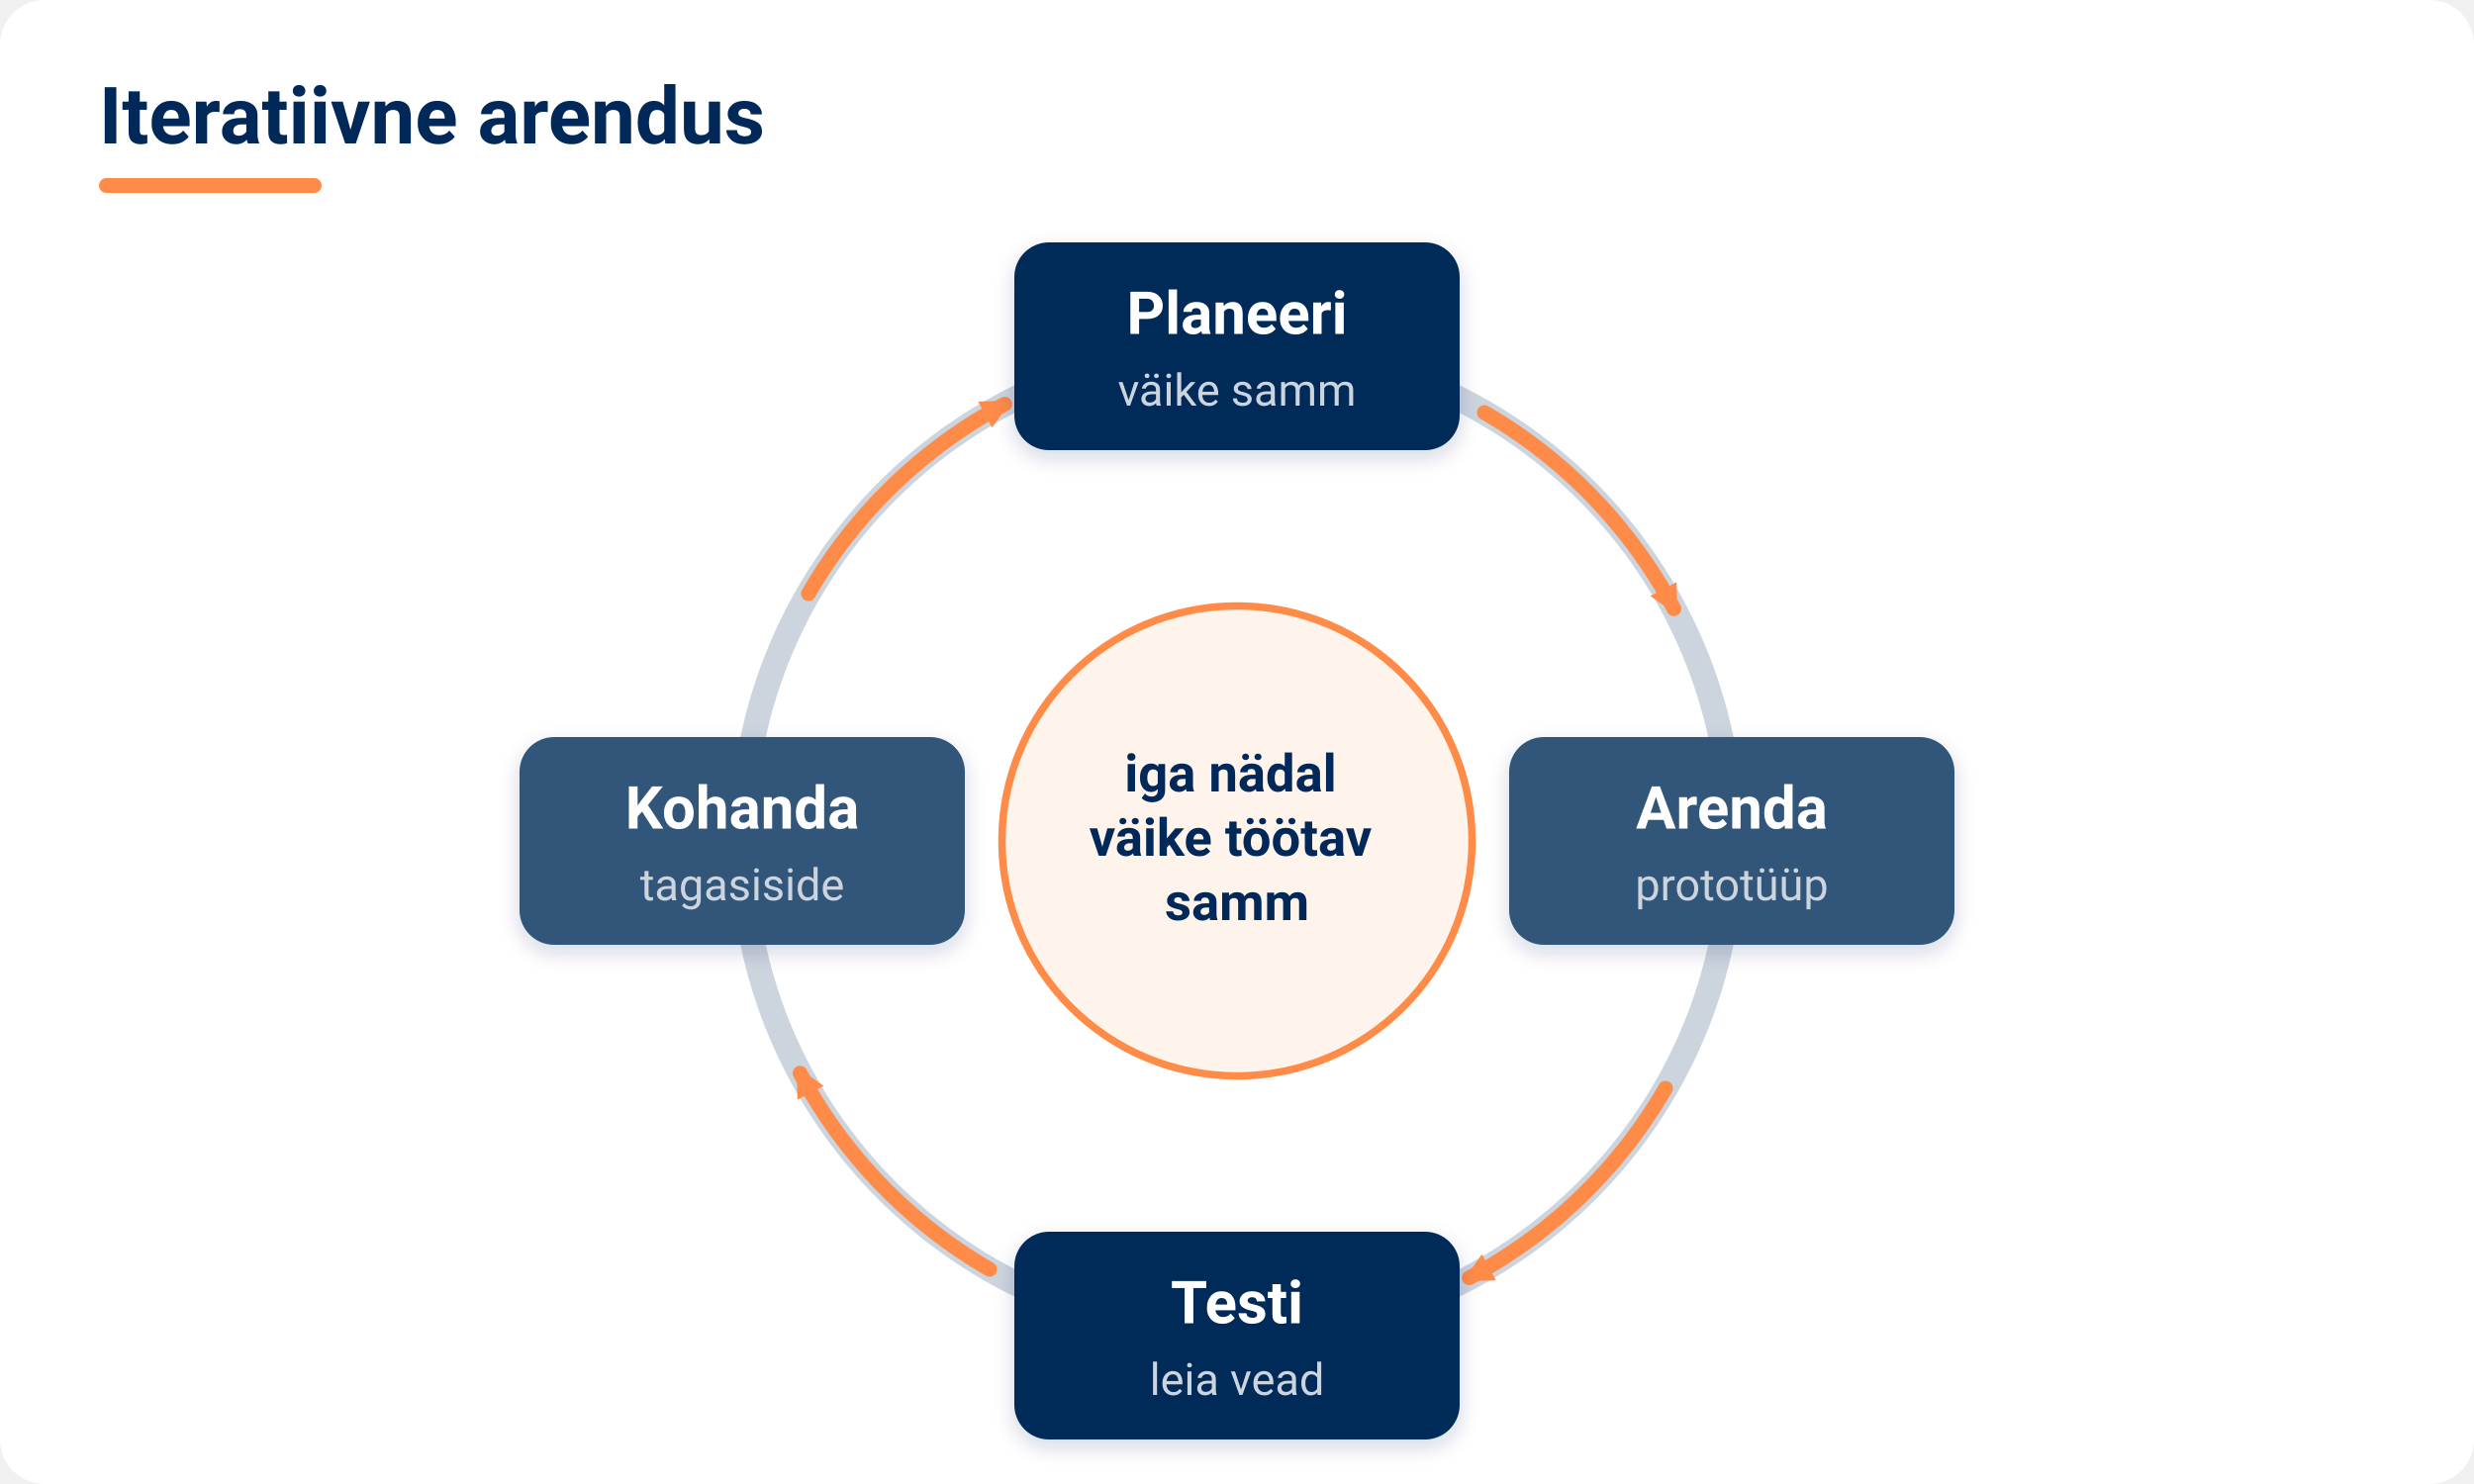
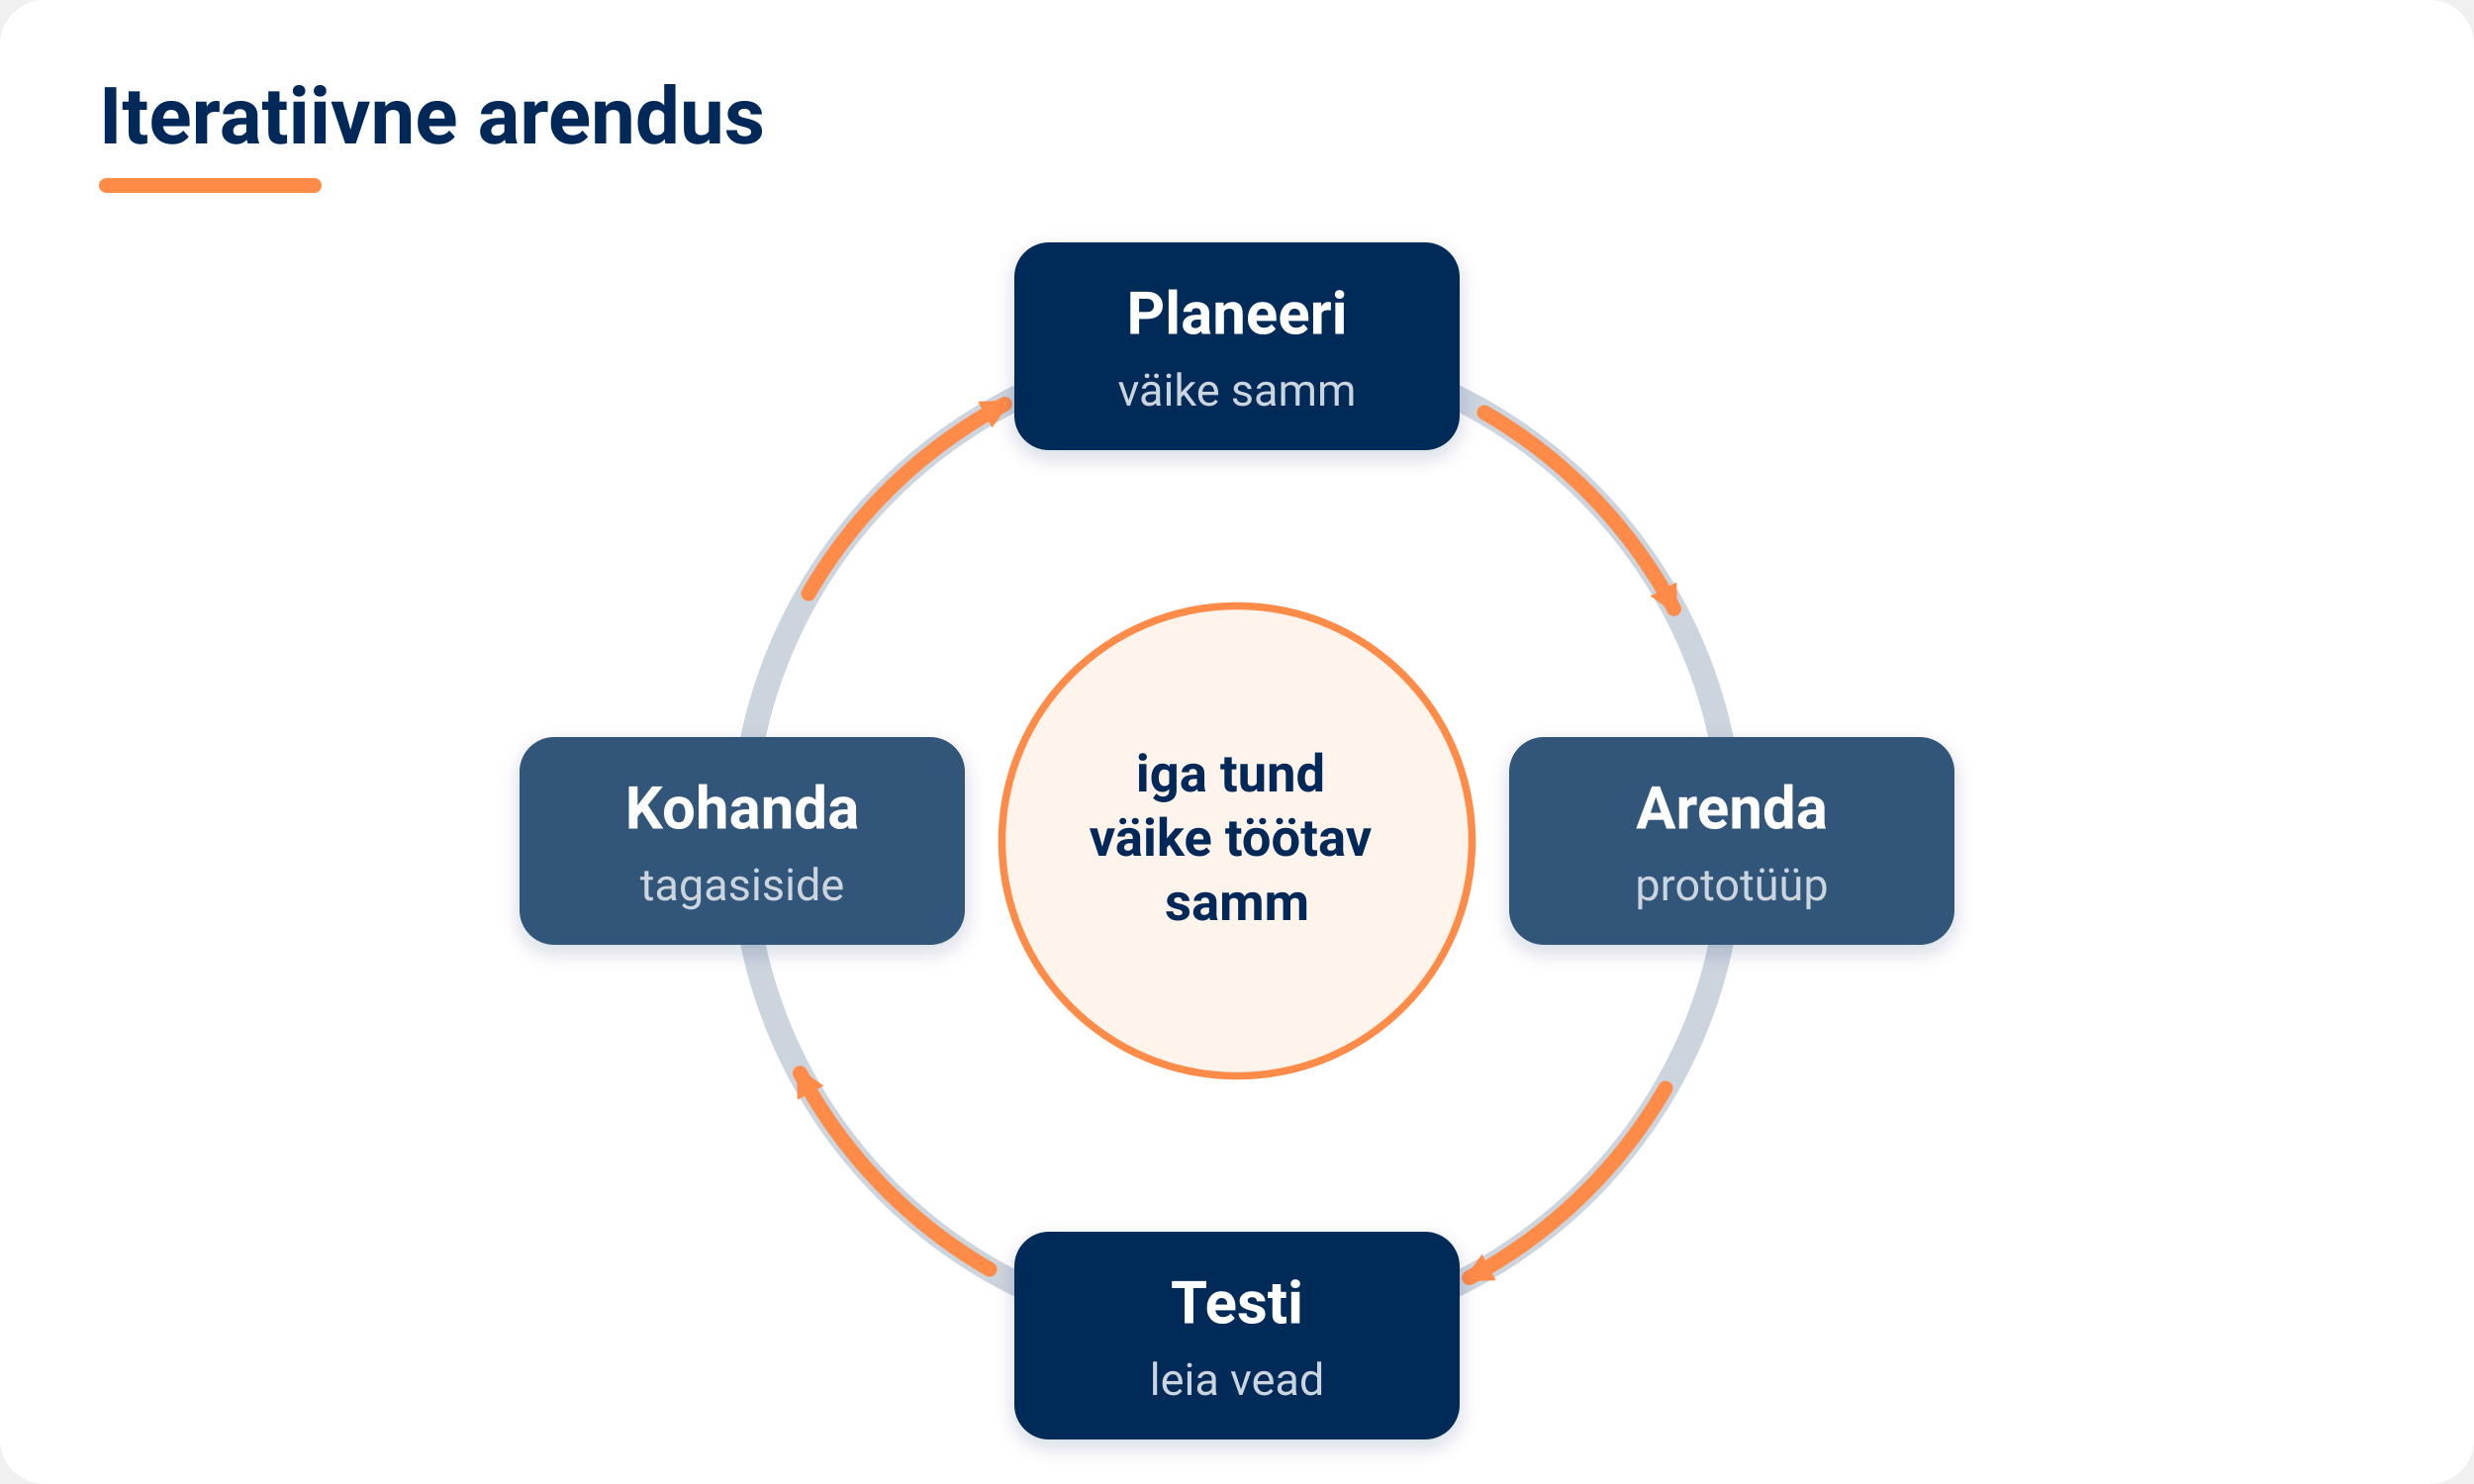
<svg xmlns="http://www.w3.org/2000/svg" width="1000" height="600" viewBox="0 0 1000 600" font-family="Segoe UI, Roboto, Helvetica, Arial, sans-serif">
  <defs>
    <filter id="sh" x="-10%" y="-10%" width="130%" height="140%">
      <feDropShadow dx="0" dy="3" stdDeviation="4" flood-color="#002959" flood-opacity="0.18" />
    </filter>
    <marker id="ao" markerWidth="12" markerHeight="12" refX="9" refY="6" orient="auto" markerUnits="userSpaceOnUse">
      <path d="M0,0 L12,6 L0,12 z" fill="#FF8B48" />
    </marker>
    <marker id="ab" markerWidth="12" markerHeight="12" refX="9" refY="6" orient="auto" markerUnits="userSpaceOnUse">
      <path d="M0,0 L12,6 L0,12 z" fill="#33547A" />
    </marker>
    <marker id="ag" markerWidth="12" markerHeight="12" refX="9" refY="6" orient="auto" markerUnits="userSpaceOnUse">
      <path d="M0,0 L12,6 L0,12 z" fill="#2E8B57" />
    </marker>
    <marker id="an" markerWidth="12" markerHeight="12" refX="9" refY="6" orient="auto" markerUnits="userSpaceOnUse">
      <path d="M0,0 L12,6 L0,12 z" fill="#002959" />
    </marker>
    <linearGradient id="gnavy" x1="0" y1="0" x2="1" y2="1">
      <stop offset="0" stop-color="#002959" />
      <stop offset="1" stop-color="#33547A" />
    </linearGradient>
    <linearGradient id="gor" x1="0" y1="0" x2="1" y2="1">
      <stop offset="0" stop-color="#FF8B48" />
      <stop offset="1" stop-color="#E67E42" />
    </linearGradient>
  </defs>
  <rect x="0" y="0" width="1000" height="600" rx="18" fill="#FFFFFF" />
  <text x="40" y="58" font-size="32" font-weight="700" fill="#002959">Iteratiivne arendus</text>
  <rect x="40" y="72" width="90" height="6" rx="3" fill="#FF8B48" />
  <circle cx="500" cy="340" r="200" fill="none" stroke="#CCD4DE" stroke-width="10" />
  <path d="M600.0,166.8 A200,200 0 0 1 676.6,246.1" stroke="#FF8B48" stroke-width="6" fill="none" stroke-linecap="round" marker-end="url(#ao)" />
  <path d="M673.2,440.0 A200,200 0 0 1 593.9,516.6" stroke="#FF8B48" stroke-width="6" fill="none" stroke-linecap="round" marker-end="url(#ao)" />
  <path d="M400.0,513.2 A200,200 0 0 1 323.4,433.9" stroke="#FF8B48" stroke-width="6" fill="none" stroke-linecap="round" marker-end="url(#ao)" />
  <path d="M326.8,240.0 A200,200 0 0 1 406.1,163.4" stroke="#FF8B48" stroke-width="6" fill="none" stroke-linecap="round" marker-end="url(#ao)" />
  <rect x="410.0" y="98.0" width="180" height="84" rx="14" fill="#002959" filter="url(#sh)" />
  <text x="500.0" y="135.0" font-size="24" font-weight="700" fill="#FFFFFF" text-anchor="middle">
    <tspan x="500.0" dy="0">Planeeri</tspan>
  </text>
  <text x="500.0" y="164.0" font-size="18" font-weight="400" fill="#CCD4DE" text-anchor="middle">
    <tspan x="500.0" dy="0">väike samm</tspan>
  </text>
  <rect x="610.0" y="298.0" width="180" height="84" rx="14" fill="#33547A" filter="url(#sh)" />
  <text x="700.0" y="335.0" font-size="24" font-weight="700" fill="#FFFFFF" text-anchor="middle">
    <tspan x="700.0" dy="0">Arenda</tspan>
  </text>
  <text x="700.0" y="364.0" font-size="18" font-weight="400" fill="#CCD4DE" text-anchor="middle">
    <tspan x="700.0" dy="0">prototüüp</tspan>
  </text>
  <rect x="410.0" y="498.0" width="180" height="84" rx="14" fill="#002959" filter="url(#sh)" />
  <text x="500.0" y="535.0" font-size="24" font-weight="700" fill="#FFFFFF" text-anchor="middle">
    <tspan x="500.0" dy="0">Testi</tspan>
  </text>
  <text x="500.0" y="564.0" font-size="18" font-weight="400" fill="#CCD4DE" text-anchor="middle">
    <tspan x="500.0" dy="0">leia vead</tspan>
  </text>
  <rect x="210.0" y="298.0" width="180" height="84" rx="14" fill="#33547A" filter="url(#sh)" />
  <text x="300.0" y="335.0" font-size="24" font-weight="700" fill="#FFFFFF" text-anchor="middle">
    <tspan x="300.0" dy="0">Kohanda</tspan>
  </text>
  <text x="300.0" y="364.0" font-size="18" font-weight="400" fill="#CCD4DE" text-anchor="middle">
    <tspan x="300.0" dy="0">tagasiside</tspan>
  </text>
  <circle cx="500" cy="340" r="95" fill="#FFF4EC" stroke="#FF8B48" stroke-width="3" />
  <text x="500" y="320" font-size="21" font-weight="700" fill="#002959" text-anchor="middle">
-     <tspan x="500" dy="0">iga nädal</tspan>
+     <tspan x="500" dy="0">iga tund</tspan>
    <tspan x="500" dy="26">väike töötav</tspan>
    <tspan x="500" dy="26">samm</tspan>
  </text>
</svg>
